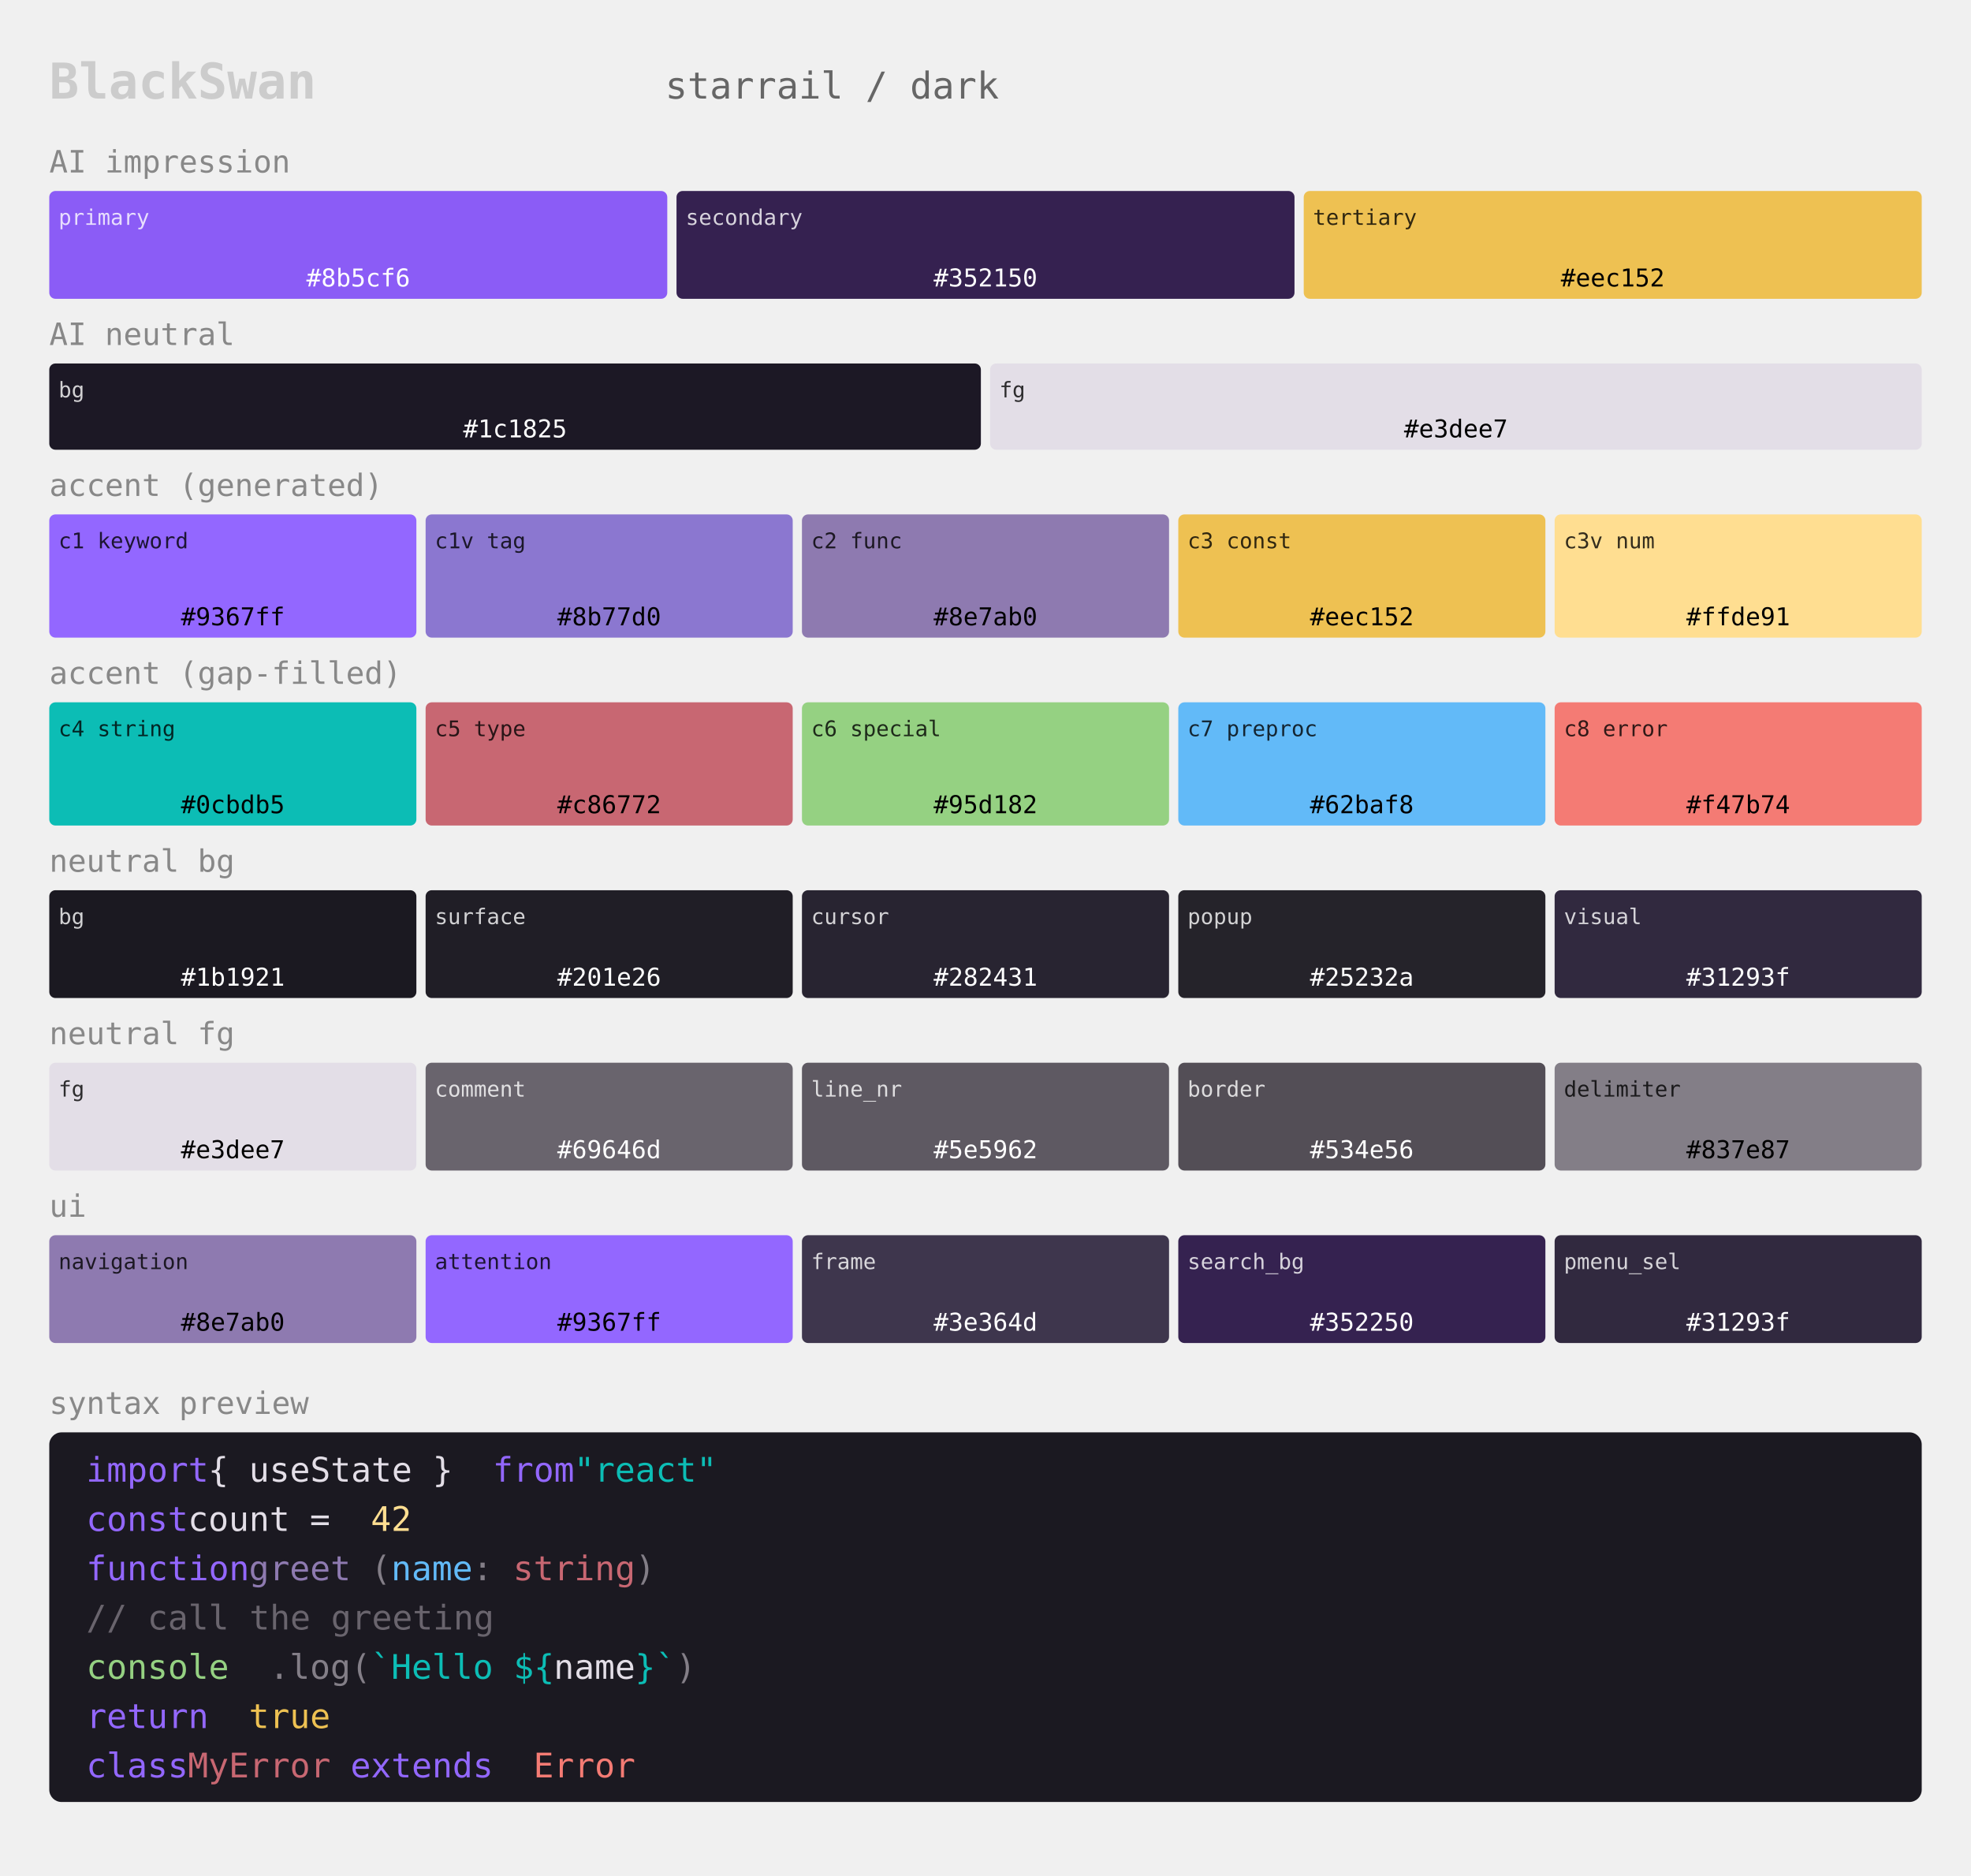
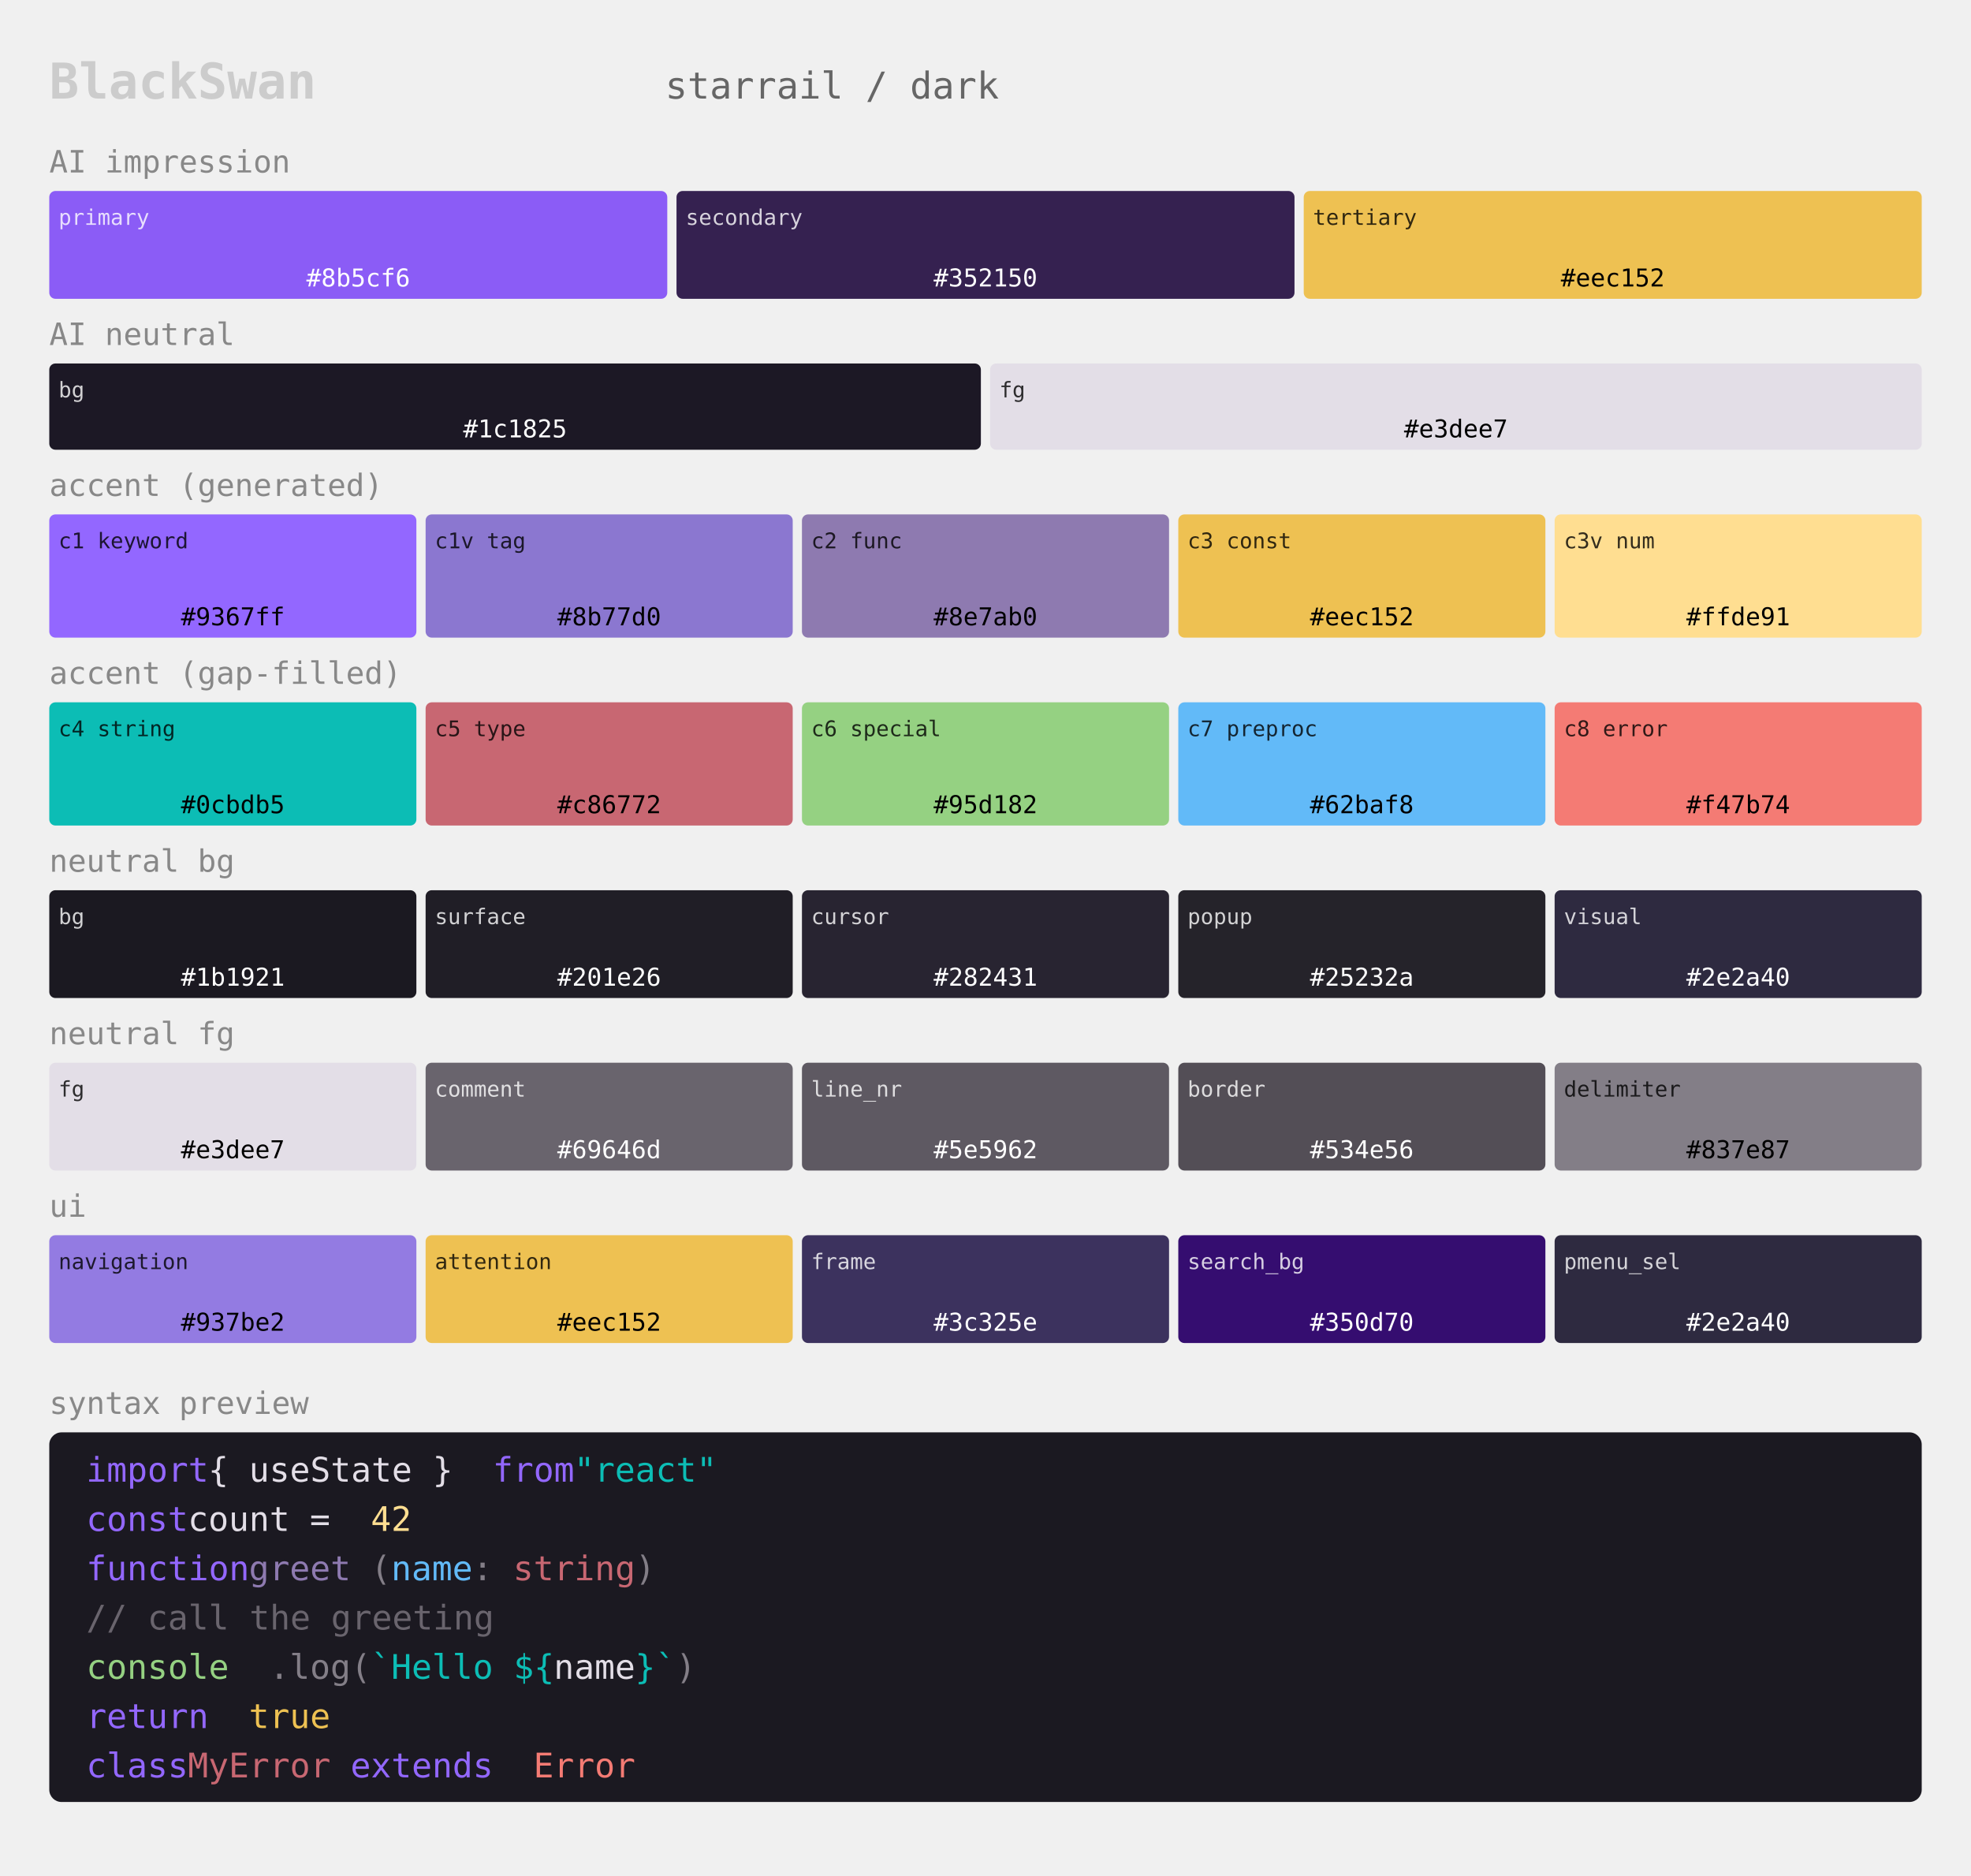
<svg xmlns="http://www.w3.org/2000/svg" width="640" height="609" style="background:#0a0a0a; font-family:ui-monospace,monospace;">
  <text x="16" y="32" fill="#ccc" font-size="16" font-weight="bold">BlackSwan</text>
  <text x="216" y="32" fill="#666" font-size="12">starrail / dark</text>
  <text x="16" y="56" fill="#888" font-size="10">AI impression</text>
  <rect x="16" y="62" width="200.667" height="35" fill="#8b5cf6" rx="2" />
  <text x="19" y="73" fill="#ffffff" font-size="7" opacity="0.8">primary</text>
  <text x="116.333" y="93" fill="#ffffff" font-size="8" text-anchor="middle">#8b5cf6</text>
  <rect x="219.667" y="62" width="200.667" height="35" fill="#352150" rx="2" />
  <text x="222.667" y="73" fill="#ffffff" font-size="7" opacity="0.8">secondary</text>
  <text x="320" y="93" fill="#ffffff" font-size="8" text-anchor="middle">#352150</text>
  <rect x="423.333" y="62" width="200.667" height="35" fill="#eec152" rx="2" />
  <text x="426.333" y="73" fill="#000000" font-size="7" opacity="0.8">tertiary</text>
  <text x="523.667" y="93" fill="#000000" font-size="8" text-anchor="middle">#eec152</text>
  <text x="16" y="112" fill="#888" font-size="10">AI neutral</text>
  <rect x="16" y="118" width="302.5" height="28" fill="#1c1825" rx="2" />
  <text x="19" y="129" fill="#ffffff" font-size="7" opacity="0.8">bg</text>
  <text x="167.25" y="142" fill="#ffffff" font-size="8" text-anchor="middle">#1c1825</text>
  <rect x="321.5" y="118" width="302.5" height="28" fill="#e3dee7" rx="2" />
  <text x="324.5" y="129" fill="#000000" font-size="7" opacity="0.8">fg</text>
  <text x="472.75" y="142" fill="#000000" font-size="8" text-anchor="middle">#e3dee7</text>
  <text x="16" y="161" fill="#888" font-size="10">accent (generated)</text>
  <rect x="16" y="167" width="119.2" height="40" fill="#9367ff" rx="2" />
  <text x="19" y="178" fill="#000000" font-size="7" opacity="0.8">c1 keyword</text>
  <text x="75.6" y="203" fill="#000000" font-size="8" text-anchor="middle">#9367ff</text>
  <rect x="138.2" y="167" width="119.2" height="40" fill="#8b77d0" rx="2" />
  <text x="141.2" y="178" fill="#000000" font-size="7" opacity="0.8">c1v tag</text>
  <text x="197.8" y="203" fill="#000000" font-size="8" text-anchor="middle">#8b77d0</text>
  <rect x="260.4" y="167" width="119.2" height="40" fill="#8e7ab0" rx="2" />
  <text x="263.4" y="178" fill="#000000" font-size="7" opacity="0.8">c2 func</text>
  <text x="320" y="203" fill="#000000" font-size="8" text-anchor="middle">#8e7ab0</text>
  <rect x="382.6" y="167" width="119.2" height="40" fill="#eec152" rx="2" />
  <text x="385.6" y="178" fill="#000000" font-size="7" opacity="0.8">c3 const</text>
  <text x="442.2" y="203" fill="#000000" font-size="8" text-anchor="middle">#eec152</text>
  <rect x="504.8" y="167" width="119.2" height="40" fill="#ffde91" rx="2" />
  <text x="507.8" y="178" fill="#000000" font-size="7" opacity="0.8">c3v num</text>
  <text x="564.4" y="203" fill="#000000" font-size="8" text-anchor="middle">#ffde91</text>
  <text x="16" y="222" fill="#888" font-size="10">accent (gap-filled)</text>
  <rect x="16" y="228" width="119.2" height="40" fill="#0cbdb5" rx="2" />
  <text x="19" y="239" fill="#000000" font-size="7" opacity="0.8">c4 string</text>
  <text x="75.6" y="264" fill="#000000" font-size="8" text-anchor="middle">#0cbdb5</text>
  <rect x="138.2" y="228" width="119.2" height="40" fill="#c86772" rx="2" />
  <text x="141.2" y="239" fill="#000000" font-size="7" opacity="0.8">c5 type</text>
  <text x="197.8" y="264" fill="#000000" font-size="8" text-anchor="middle">#c86772</text>
  <rect x="260.4" y="228" width="119.2" height="40" fill="#95d182" rx="2" />
  <text x="263.4" y="239" fill="#000000" font-size="7" opacity="0.8">c6 special</text>
  <text x="320" y="264" fill="#000000" font-size="8" text-anchor="middle">#95d182</text>
  <rect x="382.6" y="228" width="119.2" height="40" fill="#62baf8" rx="2" />
  <text x="385.6" y="239" fill="#000000" font-size="7" opacity="0.8">c7 preproc</text>
  <text x="442.2" y="264" fill="#000000" font-size="8" text-anchor="middle">#62baf8</text>
  <rect x="504.8" y="228" width="119.2" height="40" fill="#f47b74" rx="2" />
  <text x="507.8" y="239" fill="#000000" font-size="7" opacity="0.8">c8 error</text>
  <text x="564.4" y="264" fill="#000000" font-size="8" text-anchor="middle">#f47b74</text>
  <text x="16" y="283" fill="#888" font-size="10">neutral bg</text>
  <rect x="16" y="289" width="119.2" height="35" fill="#1b1921" rx="2" />
  <text x="19" y="300" fill="#ffffff" font-size="7" opacity="0.8">bg</text>
  <text x="75.6" y="320" fill="#ffffff" font-size="8" text-anchor="middle">#1b1921</text>
  <rect x="138.2" y="289" width="119.2" height="35" fill="#201e26" rx="2" />
  <text x="141.2" y="300" fill="#ffffff" font-size="7" opacity="0.8">surface</text>
  <text x="197.8" y="320" fill="#ffffff" font-size="8" text-anchor="middle">#201e26</text>
  <rect x="260.4" y="289" width="119.2" height="35" fill="#282431" rx="2" />
  <text x="263.4" y="300" fill="#ffffff" font-size="7" opacity="0.8">cursor</text>
  <text x="320" y="320" fill="#ffffff" font-size="8" text-anchor="middle">#282431</text>
  <rect x="382.6" y="289" width="119.2" height="35" fill="#25232a" rx="2" />
  <text x="385.6" y="300" fill="#ffffff" font-size="7" opacity="0.8">popup</text>
  <text x="442.2" y="320" fill="#ffffff" font-size="8" text-anchor="middle">#25232a</text>
-   <rect x="504.8" y="289" width="119.2" height="35" fill="#31293f" rx="2" />
+   <rect x="504.8" y="289" width="119.2" height="35" fill="#2e2a40" rx="2" />
  <text x="507.8" y="300" fill="#ffffff" font-size="7" opacity="0.8">visual</text>
-   <text x="564.4" y="320" fill="#ffffff" font-size="8" text-anchor="middle">#31293f</text>
+   <text x="564.4" y="320" fill="#ffffff" font-size="8" text-anchor="middle">#2e2a40</text>
  <text x="16" y="339" fill="#888" font-size="10">neutral fg</text>
  <rect x="16" y="345" width="119.2" height="35" fill="#e3dee7" rx="2" />
  <text x="19" y="356" fill="#000000" font-size="7" opacity="0.8">fg</text>
  <text x="75.6" y="376" fill="#000000" font-size="8" text-anchor="middle">#e3dee7</text>
  <rect x="138.2" y="345" width="119.2" height="35" fill="#69646d" rx="2" />
  <text x="141.2" y="356" fill="#ffffff" font-size="7" opacity="0.8">comment</text>
  <text x="197.8" y="376" fill="#ffffff" font-size="8" text-anchor="middle">#69646d</text>
  <rect x="260.4" y="345" width="119.2" height="35" fill="#5e5962" rx="2" />
  <text x="263.4" y="356" fill="#ffffff" font-size="7" opacity="0.8">line_nr</text>
  <text x="320" y="376" fill="#ffffff" font-size="8" text-anchor="middle">#5e5962</text>
  <rect x="382.6" y="345" width="119.2" height="35" fill="#534e56" rx="2" />
  <text x="385.6" y="356" fill="#ffffff" font-size="7" opacity="0.8">border</text>
  <text x="442.2" y="376" fill="#ffffff" font-size="8" text-anchor="middle">#534e56</text>
  <rect x="504.8" y="345" width="119.2" height="35" fill="#837e87" rx="2" />
  <text x="507.8" y="356" fill="#000000" font-size="7" opacity="0.8">delimiter</text>
  <text x="564.4" y="376" fill="#000000" font-size="8" text-anchor="middle">#837e87</text>
  <text x="16" y="395" fill="#888" font-size="10">ui</text>
-   <rect x="16" y="401" width="119.2" height="35" fill="#8e7ab0" rx="2" />
+   <rect x="16" y="401" width="119.2" height="35" fill="#937be2" rx="2" />
  <text x="19" y="412" fill="#000000" font-size="7" opacity="0.8">navigation</text>
-   <text x="75.6" y="432" fill="#000000" font-size="8" text-anchor="middle">#8e7ab0</text>
-   <rect x="138.2" y="401" width="119.2" height="35" fill="#9367ff" rx="2" />
+   <text x="75.6" y="432" fill="#000000" font-size="8" text-anchor="middle">#937be2</text>
+   <rect x="138.2" y="401" width="119.2" height="35" fill="#eec152" rx="2" />
  <text x="141.2" y="412" fill="#000000" font-size="7" opacity="0.8">attention</text>
-   <text x="197.8" y="432" fill="#000000" font-size="8" text-anchor="middle">#9367ff</text>
-   <rect x="260.4" y="401" width="119.2" height="35" fill="#3e364d" rx="2" />
+   <text x="197.8" y="432" fill="#000000" font-size="8" text-anchor="middle">#eec152</text>
+   <rect x="260.4" y="401" width="119.2" height="35" fill="#3c325e" rx="2" />
  <text x="263.4" y="412" fill="#ffffff" font-size="7" opacity="0.8">frame</text>
-   <text x="320" y="432" fill="#ffffff" font-size="8" text-anchor="middle">#3e364d</text>
-   <rect x="382.6" y="401" width="119.2" height="35" fill="#352250" rx="2" />
+   <text x="320" y="432" fill="#ffffff" font-size="8" text-anchor="middle">#3c325e</text>
+   <rect x="382.6" y="401" width="119.2" height="35" fill="#350d70" rx="2" />
  <text x="385.6" y="412" fill="#ffffff" font-size="7" opacity="0.8">search_bg</text>
-   <text x="442.2" y="432" fill="#ffffff" font-size="8" text-anchor="middle">#352250</text>
-   <rect x="504.8" y="401" width="119.2" height="35" fill="#31293f" rx="2" />
+   <text x="442.2" y="432" fill="#ffffff" font-size="8" text-anchor="middle">#350d70</text>
+   <rect x="504.8" y="401" width="119.2" height="35" fill="#2e2a40" rx="2" />
  <text x="507.8" y="412" fill="#ffffff" font-size="7" opacity="0.8">pmenu_sel</text>
-   <text x="564.4" y="432" fill="#ffffff" font-size="8" text-anchor="middle">#31293f</text>
+   <text x="564.4" y="432" fill="#ffffff" font-size="8" text-anchor="middle">#2e2a40</text>
  <text x="16" y="459" fill="#888" font-size="10">syntax preview</text>
  <rect x="16" y="465" width="608" height="120" fill="#1b1921" rx="4" />
  <text x="28" y="481" fill="#9367ff" font-size="11" font-family="monospace">import</text>
  <text x="67.6" y="481" fill="#e3dee7" font-size="11" font-family="monospace"> { useState } </text>
  <text x="160" y="481" fill="#9367ff" font-size="11" font-family="monospace">from</text>
  <text x="186.4" y="481" fill="#0cbdb5" font-size="11" font-family="monospace"> "react"</text>
  <text x="28" y="497" fill="#9367ff" font-size="11" font-family="monospace">const</text>
  <text x="61" y="497" fill="#e3dee7" font-size="11" font-family="monospace"> count</text>
  <text x="100.6" y="497" fill="#e3dee7" font-size="11" font-family="monospace"> = </text>
  <text x="120.4" y="497" fill="#ffde91" font-size="11" font-family="monospace">42</text>
  <text x="28" y="513" fill="#9367ff" font-size="11" font-family="monospace">function</text>
  <text x="80.8" y="513" fill="#8e7ab0" font-size="11" font-family="monospace"> greet</text>
  <text x="120.4" y="513" fill="#837e87" font-size="11" font-family="monospace">(</text>
  <text x="127" y="513" fill="#62baf8" font-size="11" font-family="monospace">name</text>
  <text x="153.4" y="513" fill="#837e87" font-size="11" font-family="monospace">: </text>
  <text x="166.6" y="513" fill="#c86772" font-size="11" font-family="monospace">string</text>
  <text x="206.2" y="513" fill="#837e87" font-size="11" font-family="monospace">)</text>
  <text x="28" y="529" fill="#69646d" font-size="11" font-family="monospace">  // call the greeting</text>
  <text x="28" y="545" fill="#95d182" font-size="11" font-family="monospace">  console</text>
  <text x="87.4" y="545" fill="#837e87" font-size="11" font-family="monospace">.log(</text>
  <text x="120.4" y="545" fill="#0cbdb5" font-size="11" font-family="monospace">`Hello ${</text>
  <text x="179.8" y="545" fill="#e3dee7" font-size="11" font-family="monospace">name</text>
  <text x="206.2" y="545" fill="#0cbdb5" font-size="11" font-family="monospace">}`</text>
  <text x="219.4" y="545" fill="#837e87" font-size="11" font-family="monospace">)</text>
  <text x="28" y="561" fill="#9367ff" font-size="11" font-family="monospace">  return</text>
  <text x="80.8" y="561" fill="#eec152" font-size="11" font-family="monospace"> true</text>
  <text x="28" y="577" fill="#9367ff" font-size="11" font-family="monospace">class</text>
  <text x="61" y="577" fill="#c86772" font-size="11" font-family="monospace"> MyError</text>
  <text x="113.8" y="577" fill="#9367ff" font-size="11" font-family="monospace"> extends </text>
  <text x="173.2" y="577" fill="#f47b74" font-size="11" font-family="monospace">Error</text>
</svg>
